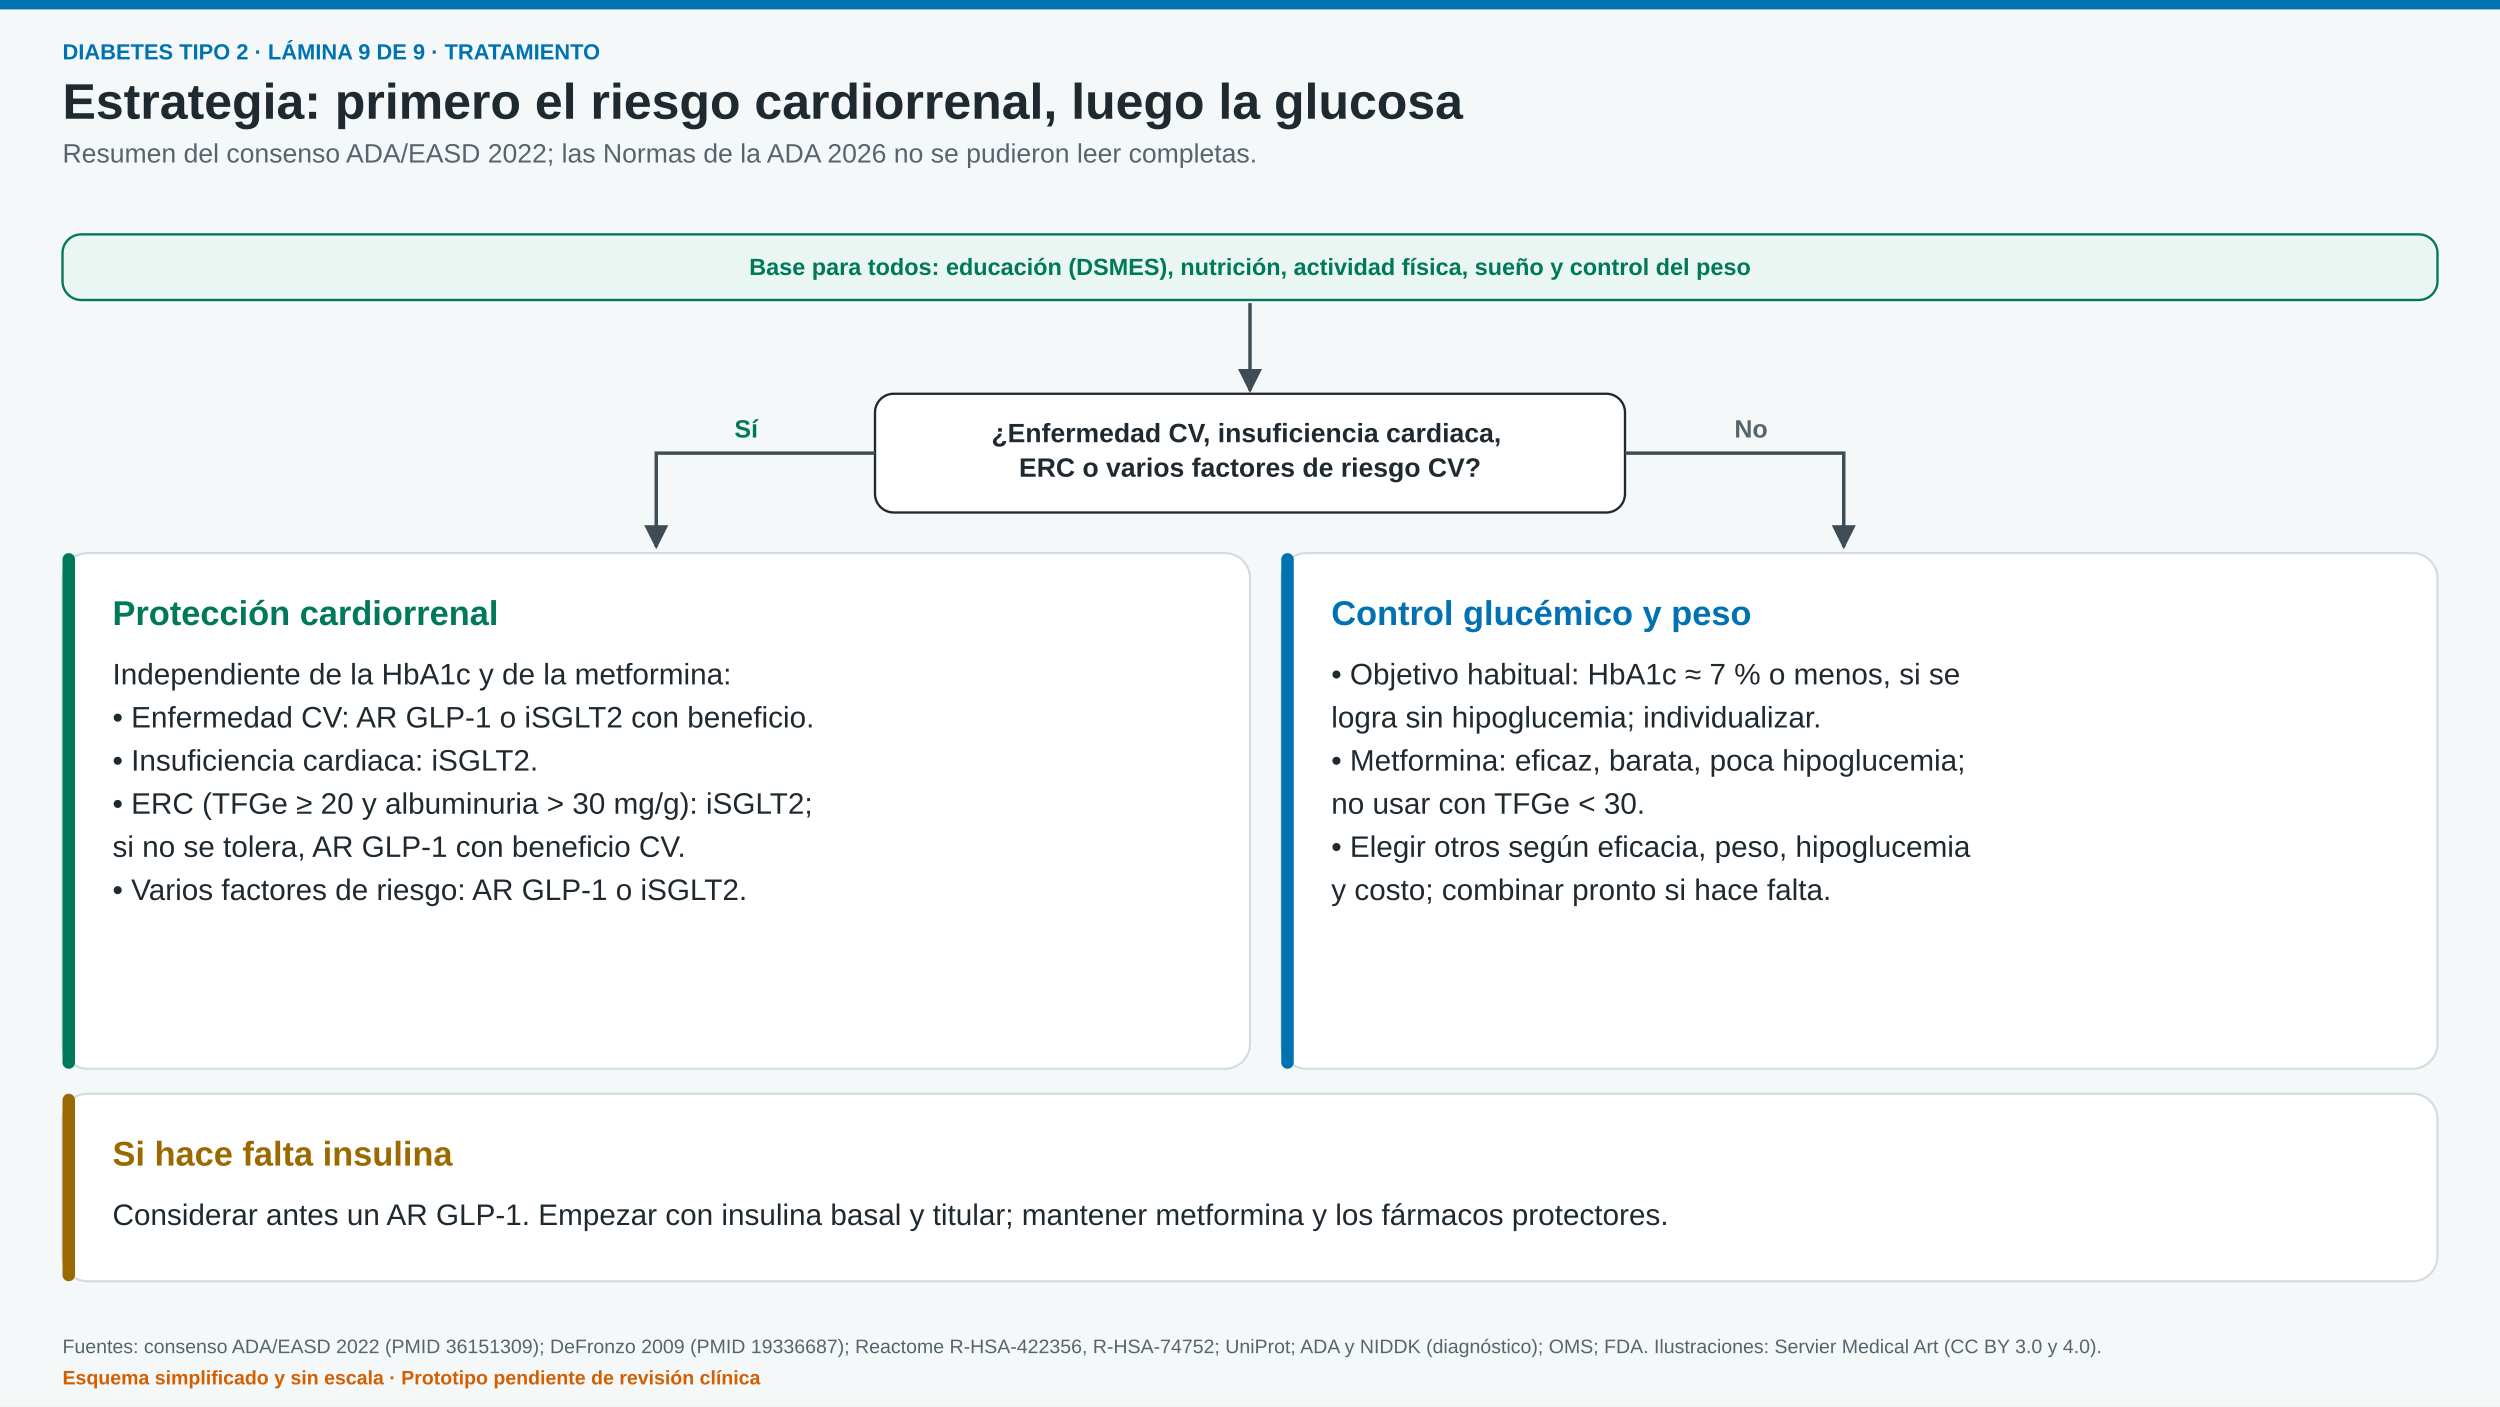
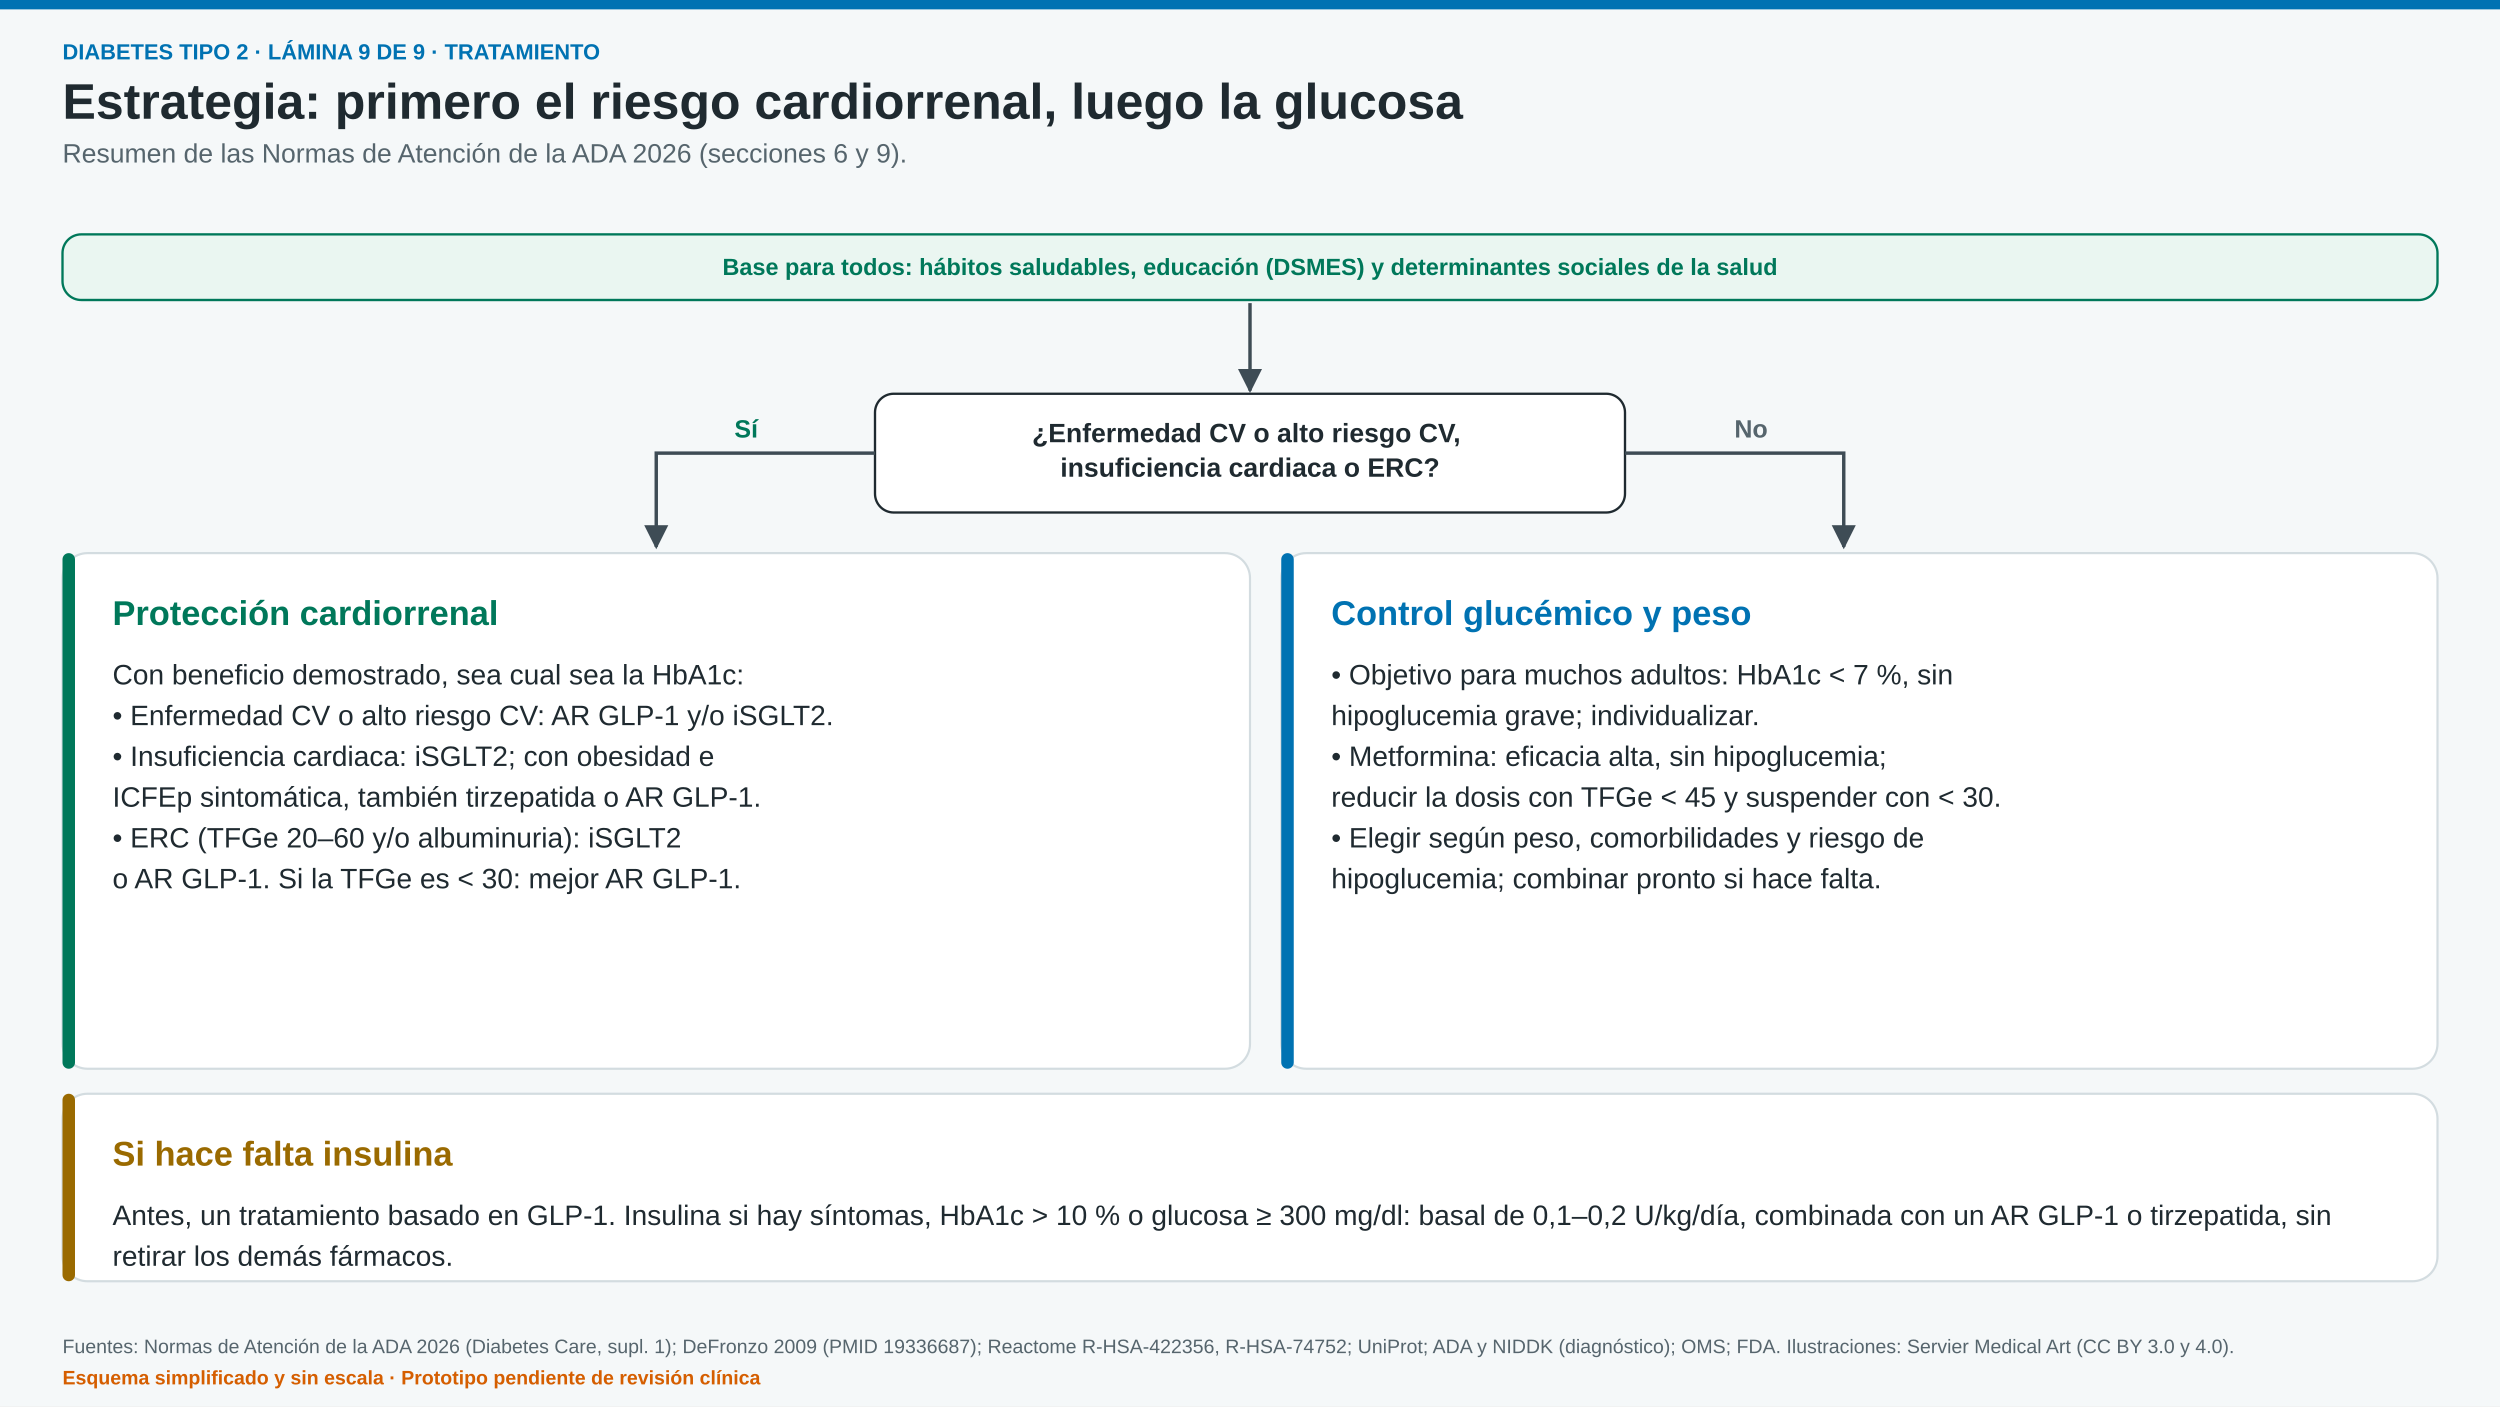
<svg xmlns="http://www.w3.org/2000/svg" viewBox="0 0 1600 900" width="1600" height="900" role="img" aria-labelledby="titulo desc">
  <defs>
    <marker id="flecha" viewBox="0 0 10 10" refX="9" refY="5" markerWidth="7" markerHeight="7" orient="auto-start-reverse">
      <path d="M0,0 L10,5 L0,10 z" fill="#3E4C55" />
    </marker>
    <marker id="flecha_bloqueada" viewBox="0 0 10 10" refX="9" refY="5" markerWidth="7" markerHeight="7" orient="auto-start-reverse">
      <path d="M0,0 L10,5 L0,10 z" fill="#D55E00" />
    </marker>
    <radialGradient id="g_citoplasma" cx="0.4" cy="0.35" r="0.75">
      <stop offset="0" stop-color="#F8FBFA" />
      <stop offset="1" stop-color="#E2EEEB" />
    </radialGradient>
    <radialGradient id="g_nucleoplasma" cx="0.4" cy="0.35" r="0.75">
      <stop offset="0" stop-color="#F3F6FC" />
      <stop offset="1" stop-color="#D8E0EF" />
    </radialGradient>
    <radialGradient id="g_receptor" cx="0.4" cy="0.35" r="0.75">
      <stop offset="0" stop-color="#E6F7F0" />
      <stop offset="1" stop-color="#97D2BC" />
    </radialGradient>
    <radialGradient id="g_ligando" cx="0.4" cy="0.35" r="0.75">
      <stop offset="0" stop-color="#FFD780" />
      <stop offset="1" stop-color="#D99400" />
    </radialGradient>
    <radialGradient id="g_farmaco" cx="0.4" cy="0.35" r="0.75">
      <stop offset="0" stop-color="#5AAEE0" />
      <stop offset="1" stop-color="#0067A3" />
    </radialGradient>
    <radialGradient id="g_enzima" cx="0.4" cy="0.35" r="0.75">
      <stop offset="0" stop-color="#F9E6EF" />
      <stop offset="1" stop-color="#D6A0BE" />
    </radialGradient>
    <radialGradient id="g_hsp" cx="0.4" cy="0.35" r="0.75">
      <stop offset="0" stop-color="#F2F4F5" />
      <stop offset="1" stop-color="#B8C1C7" />
    </radialGradient>
    <radialGradient id="g_coact" cx="0.4" cy="0.35" r="0.75">
      <stop offset="0" stop-color="#F1ECFA" />
      <stop offset="1" stop-color="#C3B4E4" />
    </radialGradient>
    <radialGradient id="g_pol" cx="0.4" cy="0.35" r="0.75">
      <stop offset="0" stop-color="#F5EEE4" />
      <stop offset="1" stop-color="#CFB896" />
    </radialGradient>
    <radialGradient id="g_mito" cx="0.4" cy="0.35" r="0.75">
      <stop offset="0" stop-color="#FCE9E0" />
      <stop offset="1" stop-color="#EBB59D" />
    </radialGradient>
    <radialGradient id="g_prot" cx="0.4" cy="0.35" r="0.75">
      <stop offset="0" stop-color="#FCF3E2" />
      <stop offset="1" stop-color="#E9C88E" />
    </radialGradient>
    <radialGradient id="g_ribo" cx="0.4" cy="0.35" r="0.75">
      <stop offset="0" stop-color="#A4AEB4" />
      <stop offset="1" stop-color="#5F6A70" />
    </radialGradient>
    <radialGradient id="g_nucleolo" cx="0.4" cy="0.35" r="0.75">
      <stop offset="0" stop-color="#C9D1E6" />
      <stop offset="1" stop-color="#9DA9C9" />
    </radialGradient>
    <radialGradient id="g_organo" cx="0.4" cy="0.35" r="0.75">
      <stop offset="0" stop-color="#FFFFFF" />
      <stop offset="1" stop-color="#E6ECEF" />
    </radialGradient>
  </defs>
  <rect width="1600" height="900" fill="#F5F8F9" />
  <rect x="0" y="0" width="1600" height="6" fill="#0072B2" />
  <text x="40.0" y="38.0" font-family="Arial, 'Liberation Sans', Helvetica, sans-serif" font-size="14" font-weight="bold" fill="#0072B2" text-anchor="start">
    <tspan x="40.0" dy="0.0">DIABETES TIPO 2 · LÁMINA 9 DE 9 · TRATAMIENTO</tspan>
  </text>
  <text x="40.0" y="76.0" font-family="Arial, 'Liberation Sans', Helvetica, sans-serif" font-size="32" font-weight="bold" fill="#1F2A30" text-anchor="start">
    <tspan x="40.0" dy="0.0">Estrategia: primero el riesgo cardiorrenal, luego la glucosa</tspan>
  </text>
  <text x="40.0" y="104.0" font-family="Arial, 'Liberation Sans', Helvetica, sans-serif" font-size="17" font-weight="normal" fill="#56656D" text-anchor="start">
-     <tspan x="40.0" dy="0.0">Resumen del consenso ADA/EASD 2022; las Normas de la ADA 2026 no se pudieron leer completas.</tspan>
+     <tspan x="40.0" dy="0.0">Resumen de las Normas de Atención de la ADA 2026 (secciones 6 y 9).</tspan>
  </text>
  <rect x="40" y="150" width="1520" height="42" rx="12" fill="#EAF6F1" stroke="#00785A" stroke-width="1.5" />
  <text x="800.0" y="176.0" font-family="Arial, 'Liberation Sans', Helvetica, sans-serif" font-size="15" font-weight="bold" fill="#00785A" text-anchor="middle">
-     <tspan x="800.0" dy="0.0">Base para todos: educación (DSMES), nutrición, actividad física, sueño y control del peso</tspan>
+     <tspan x="800.0" dy="0.0">Base para todos: hábitos saludables, educación (DSMES) y determinantes sociales de la salud</tspan>
  </text>
  <polyline points="800.0,194.0 800.0,250.0" fill="none" stroke="#3E4C55" stroke-width="2.2" marker-end="url(#flecha)" />
  <rect x="560" y="252" width="480" height="76" rx="12" fill="#FFFFFF" stroke="#1F2A30" stroke-width="1.5" />
  <text x="800.0" y="283.0" font-family="Arial, 'Liberation Sans', Helvetica, sans-serif" font-size="17" font-weight="bold" fill="#1F2A30" text-anchor="middle">
-     <tspan x="800.0" dy="0.0">¿Enfermedad CV, insuficiencia cardiaca,</tspan>
-     <tspan x="800.0" dy="22.1">ERC o varios factores de riesgo CV?</tspan>
+     <tspan x="800.0" dy="0.0">¿Enfermedad CV o alto riesgo CV,</tspan>
+     <tspan x="800.0" dy="22.1">insuficiencia cardiaca o ERC?</tspan>
  </text>
  <polyline points="560.0,290.0 420.0,290.0 420.0,350.0" fill="none" stroke="#3E4C55" stroke-width="2.2" marker-end="url(#flecha)" />
  <text x="470.0" y="280.0" font-family="Arial, 'Liberation Sans', Helvetica, sans-serif" font-size="16" font-weight="bold" fill="#00785A" text-anchor="start">
    <tspan x="470.0" dy="0.0">Sí</tspan>
  </text>
  <polyline points="1040.0,290.0 1180.0,290.0 1180.0,350.0" fill="none" stroke="#3E4C55" stroke-width="2.2" marker-end="url(#flecha)" />
  <text x="1110.0" y="280.0" font-family="Arial, 'Liberation Sans', Helvetica, sans-serif" font-size="16" font-weight="bold" fill="#56656D" text-anchor="start">
    <tspan x="1110.0" dy="0.0">No</tspan>
  </text>
  <rect x="40" y="354" width="760" height="330" rx="16" fill="#FFFFFF" stroke="#D3DCE0" stroke-width="1.4" />
  <rect x="40" y="354" width="8" height="330" rx="4" fill="#00785A" />
  <text x="72.0" y="400.0" font-family="Arial, 'Liberation Sans', Helvetica, sans-serif" font-size="22" font-weight="bold" fill="#00785A" text-anchor="start">
    <tspan x="72.0" dy="0.0">Protección cardiorrenal</tspan>
  </text>
-   <text x="72.0" y="438.0" font-family="Arial, 'Liberation Sans', Helvetica, sans-serif" font-size="19" font-weight="normal" fill="#1F2A30" text-anchor="start">
-     <tspan x="72.0" dy="0.0">Independiente de la HbA1c y de la metformina:</tspan>
-     <tspan x="72.0" dy="27.6">• Enfermedad CV: AR GLP-1 o iSGLT2 con beneficio.</tspan>
-     <tspan x="72.0" dy="27.6">• Insuficiencia cardiaca: iSGLT2.</tspan>
-     <tspan x="72.0" dy="27.6">• ERC (TFGe ≥ 20 y albuminuria &gt; 30 mg/g): iSGLT2;</tspan>
-     <tspan x="72.0" dy="27.6">  si no se tolera, AR GLP-1 con beneficio CV.</tspan>
-     <tspan x="72.0" dy="27.6">• Varios factores de riesgo: AR GLP-1 o iSGLT2.</tspan>
+   <text x="72.0" y="438.0" font-family="Arial, 'Liberation Sans', Helvetica, sans-serif" font-size="18" font-weight="normal" fill="#1F2A30" text-anchor="start">
+     <tspan x="72.0" dy="0.0">Con beneficio demostrado, sea cual sea la HbA1c:</tspan>
+     <tspan x="72.0" dy="26.1">• Enfermedad CV o alto riesgo CV: AR GLP-1 y/o iSGLT2.</tspan>
+     <tspan x="72.0" dy="26.1">• Insuficiencia cardiaca: iSGLT2; con obesidad e</tspan>
+     <tspan x="72.0" dy="26.1">  ICFEp sintomática, también tirzepatida o AR GLP-1.</tspan>
+     <tspan x="72.0" dy="26.1">• ERC (TFGe 20–60 y/o albuminuria): iSGLT2</tspan>
+     <tspan x="72.0" dy="26.1">  o AR GLP-1. Si la TFGe es &lt; 30: mejor AR GLP-1.</tspan>
  </text>
  <rect x="820" y="354" width="740" height="330" rx="16" fill="#FFFFFF" stroke="#D3DCE0" stroke-width="1.4" />
  <rect x="820" y="354" width="8" height="330" rx="4" fill="#0072B2" />
  <text x="852.0" y="400.0" font-family="Arial, 'Liberation Sans', Helvetica, sans-serif" font-size="22" font-weight="bold" fill="#0072B2" text-anchor="start">
    <tspan x="852.0" dy="0.0">Control glucémico y peso</tspan>
  </text>
-   <text x="852.0" y="438.0" font-family="Arial, 'Liberation Sans', Helvetica, sans-serif" font-size="19" font-weight="normal" fill="#1F2A30" text-anchor="start">
-     <tspan x="852.0" dy="0.0">• Objetivo habitual: HbA1c ≈ 7 % o menos, si se</tspan>
-     <tspan x="852.0" dy="27.6">  logra sin hipoglucemia; individualizar.</tspan>
-     <tspan x="852.0" dy="27.6">• Metformina: eficaz, barata, poca hipoglucemia;</tspan>
-     <tspan x="852.0" dy="27.6">  no usar con TFGe &lt; 30.</tspan>
-     <tspan x="852.0" dy="27.6">• Elegir otros según eficacia, peso, hipoglucemia</tspan>
-     <tspan x="852.0" dy="27.6">  y costo; combinar pronto si hace falta.</tspan>
+   <text x="852.0" y="438.0" font-family="Arial, 'Liberation Sans', Helvetica, sans-serif" font-size="18" font-weight="normal" fill="#1F2A30" text-anchor="start">
+     <tspan x="852.0" dy="0.0">• Objetivo para muchos adultos: HbA1c &lt; 7 %, sin</tspan>
+     <tspan x="852.0" dy="26.1">  hipoglucemia grave; individualizar.</tspan>
+     <tspan x="852.0" dy="26.1">• Metformina: eficacia alta, sin hipoglucemia;</tspan>
+     <tspan x="852.0" dy="26.1">  reducir la dosis con TFGe &lt; 45 y suspender con &lt; 30.</tspan>
+     <tspan x="852.0" dy="26.1">• Elegir según peso, comorbilidades y riesgo de</tspan>
+     <tspan x="852.0" dy="26.1">  hipoglucemia; combinar pronto si hace falta.</tspan>
  </text>
  <rect x="40" y="700" width="1520" height="120" rx="16" fill="#FFFFFF" stroke="#D3DCE0" stroke-width="1.4" />
  <rect x="40" y="700" width="8" height="120" rx="4" fill="#9A6A00" />
  <text x="72.0" y="746.0" font-family="Arial, 'Liberation Sans', Helvetica, sans-serif" font-size="22" font-weight="bold" fill="#9A6A00" text-anchor="start">
    <tspan x="72.0" dy="0.0">Si hace falta insulina</tspan>
  </text>
-   <text x="72.0" y="784.0" font-family="Arial, 'Liberation Sans', Helvetica, sans-serif" font-size="19" font-weight="normal" fill="#1F2A30" text-anchor="start">
-     <tspan x="72.0" dy="0.0">Considerar antes un AR GLP-1. Empezar con insulina basal y titular; mantener metformina y los fármacos protectores.</tspan>
+   <text x="72.0" y="784.0" font-family="Arial, 'Liberation Sans', Helvetica, sans-serif" font-size="18" font-weight="normal" fill="#1F2A30" text-anchor="start">
+     <tspan x="72.0" dy="0.0">Antes, un tratamiento basado en GLP-1. Insulina si hay síntomas, HbA1c &gt; 10 % o glucosa ≥ 300 mg/dl: basal de 0,1–0,2 U/kg/día, combinada con un AR GLP-1 o tirzepatida, sin</tspan>
+     <tspan x="72.0" dy="26.1">retirar los demás fármacos.</tspan>
  </text>
  <text x="40.0" y="866.0" font-family="Arial, 'Liberation Sans', Helvetica, sans-serif" font-size="12.5" font-weight="normal" fill="#56656D" text-anchor="start">
-     <tspan x="40.0" dy="0.0">Fuentes: consenso ADA/EASD 2022 (PMID 36151309); DeFronzo 2009 (PMID 19336687); Reactome R-HSA-422356, R-HSA-74752; UniProt; ADA y NIDDK (diagnóstico); OMS; FDA. Ilustraciones: Servier Medical Art (CC BY 3.0 y 4.0).</tspan>
+     <tspan x="40.0" dy="0.0">Fuentes: Normas de Atención de la ADA 2026 (Diabetes Care, supl. 1); DeFronzo 2009 (PMID 19336687); Reactome R-HSA-422356, R-HSA-74752; UniProt; ADA y NIDDK (diagnóstico); OMS; FDA. Ilustraciones: Servier Medical Art (CC BY 3.0 y 4.0).</tspan>
  </text>
  <text x="40.0" y="886.0" font-family="Arial, 'Liberation Sans', Helvetica, sans-serif" font-size="12.5" font-weight="bold" fill="#D55E00" text-anchor="start">
    <tspan x="40.0" dy="0.0">Esquema simplificado y sin escala · Prototipo pendiente de revisión clínica</tspan>
  </text>
</svg>
